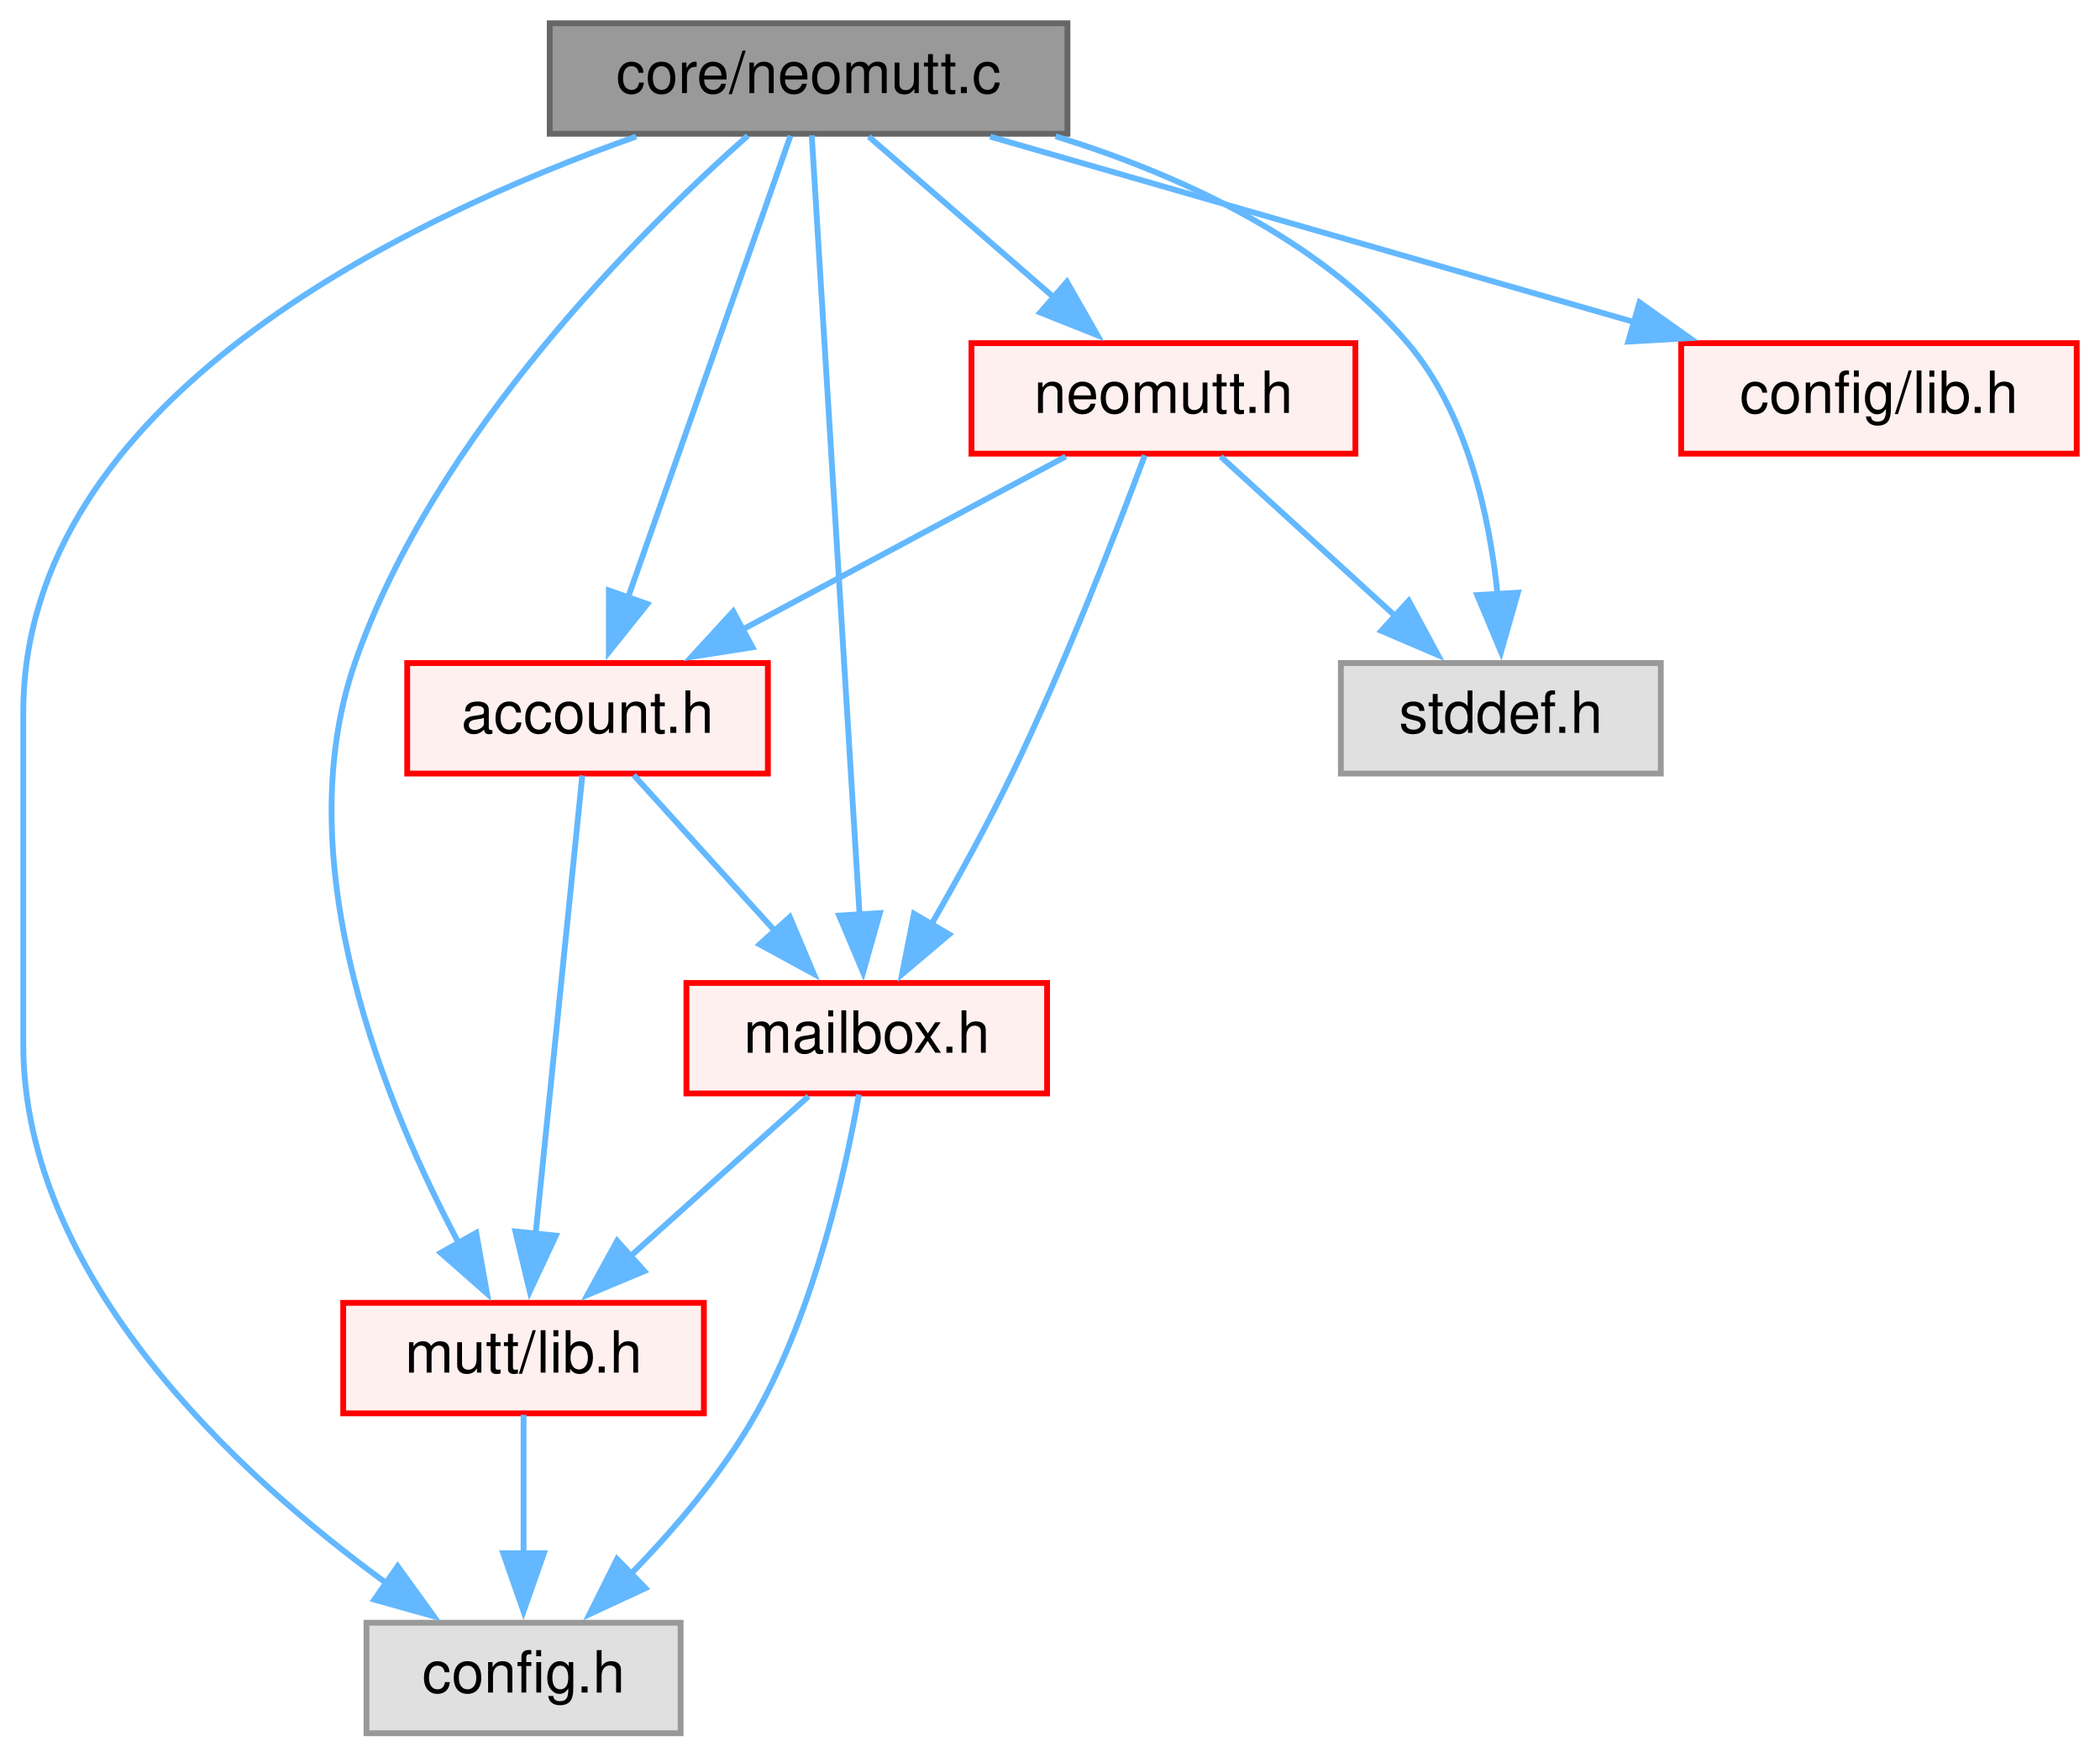
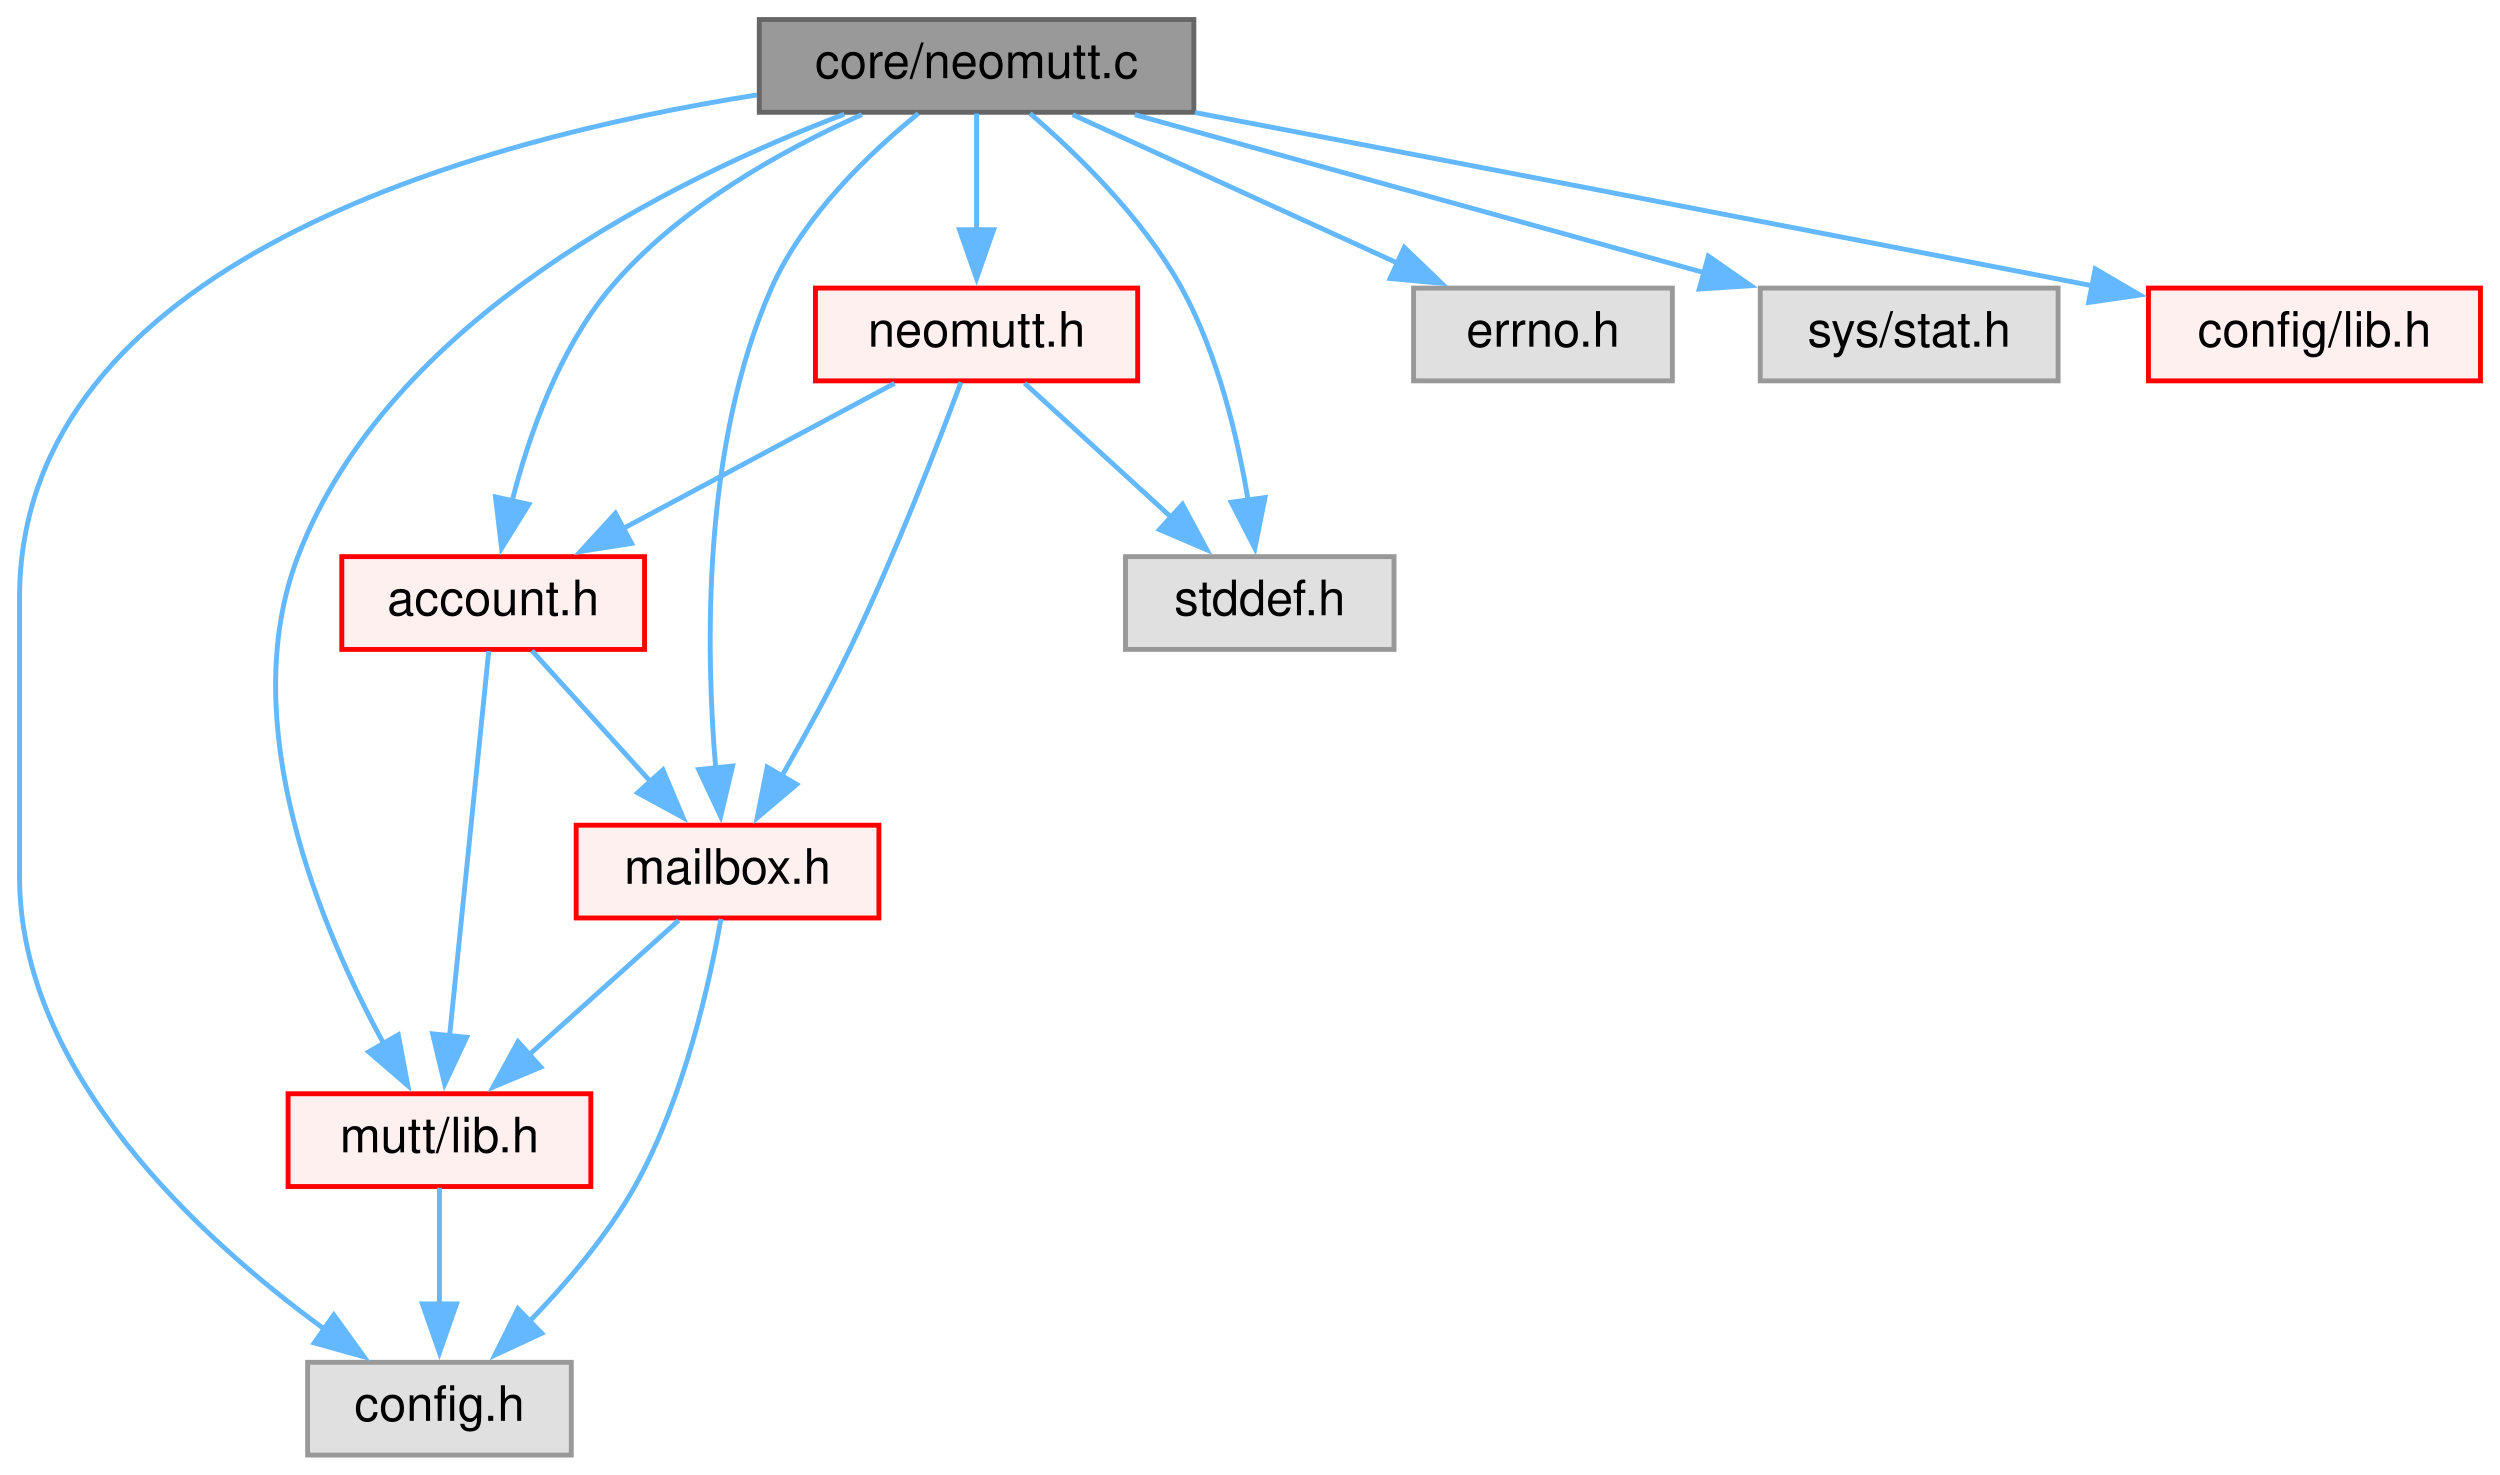
- <svg xmlns="http://www.w3.org/2000/svg" xmlns:xlink="http://www.w3.org/1999/xlink" width="361pt" height="302pt" viewBox="0.00 0.00 361.00 302.00">
+ <svg xmlns="http://www.w3.org/2000/svg" xmlns:xlink="http://www.w3.org/1999/xlink" width="512pt" height="302pt" viewBox="0.00 0.00 512.00 302.00">
  <g id="graph0" class="graph" transform="scale(1 1) rotate(0) translate(4 298)">
    <g id="node1" class="node">
      <g id="a_node1">
        <a xlink:title="Container for Accounts, Notifications.">
-           <polygon fill="#999999" stroke="#666666" points="179.5,-294 90.5,-294 90.5,-275 179.5,-275 179.5,-294" />
-           <text text-anchor="middle" x="135" y="-282" font-family="Helvetica,sans-Serif" font-size="10.00">core/neomutt.c</text>
+           <polygon fill="#999999" stroke="#666666" points="240.5,-294 151.5,-294 151.5,-275 240.5,-275 240.5,-294" />
+           <text text-anchor="middle" x="196" y="-282" font-family="Helvetica,sans-Serif" font-size="10.00">core/neomutt.c</text>
        </a>
      </g>
    </g>
    <g id="node2" class="node">
      <g id="a_node2">
        <a xlink:title=" ">
          <polygon fill="#e0e0e0" stroke="#999999" points="113,-19 59,-19 59,0 113,0 113,-19" />
          <text text-anchor="middle" x="86" y="-7" font-family="Helvetica,sans-Serif" font-size="10.00">config.h</text>
        </a>
      </g>
    </g>
    <g id="edge1" class="edge">
-       <path fill="none" stroke="#63b8ff" d="M105.37,-274.53C65.63,-260.45 0,-229.08 0,-175.5 0,-175.5 0,-175.5 0,-118.5 0,-78.3 36.92,-44.41 62.38,-25.83" />
+       <path fill="none" stroke="#63b8ff" d="M151.03,-278.56C93.17,-269.43 0,-244.07 0,-175.5 0,-175.5 0,-175.5 0,-118.5 0,-78.3 36.92,-44.41 62.38,-25.83" />
      <polygon fill="#63b8ff" stroke="#63b8ff" points="64.36,-28.71 70.56,-20.12 60.35,-22.97 64.36,-28.71" />
    </g>
    <g id="node3" class="node">
      <g id="a_node3">
        <a xlink:title=" ">
          <polygon fill="#e0e0e0" stroke="#999999" points="281.5,-184 226.5,-184 226.5,-165 281.5,-165 281.5,-184" />
          <text text-anchor="middle" x="254" y="-172" font-family="Helvetica,sans-Serif" font-size="10.00">stddef.h</text>
        </a>
      </g>
    </g>
    <g id="edge2" class="edge">
-       <path fill="none" stroke="#63b8ff" d="M177.46,-274.57C198.49,-268.06 222.6,-257.1 238,-239 248.26,-226.93 252.1,-209.19 253.46,-195.52" />
-       <polygon fill="#63b8ff" stroke="#63b8ff" points="256.93,-196.1 254.03,-185.91 249.94,-195.68 256.93,-196.1" />
+       <path fill="none" stroke="#63b8ff" d="M206.94,-274.77C216.53,-266.53 230.13,-253.34 238,-239 245.46,-225.4 249.51,-208.27 251.67,-195.22" />
+       <polygon fill="#63b8ff" stroke="#63b8ff" points="255.08,-196.11 253,-185.72 248.15,-195.14 255.08,-196.11" />
    </g>
    <g id="node4" class="node">
      <g id="a_node4">
+         <a xlink:title=" ">
+           <polygon fill="#e0e0e0" stroke="#999999" points="338.5,-239 285.5,-239 285.5,-220 338.5,-220 338.5,-239" />
+           <text text-anchor="middle" x="312" y="-227" font-family="Helvetica,sans-Serif" font-size="10.00">errno.h</text>
+         </a>
+       </g>
+     </g>
+     <g id="edge3" class="edge">
+       <path fill="none" stroke="#63b8ff" d="M215.68,-274.51C233.95,-266.16 261.41,-253.61 282.35,-244.05" />
+       <polygon fill="#63b8ff" stroke="#63b8ff" points="283.6,-247.33 291.24,-239.99 280.69,-240.96 283.6,-247.33" />
+     </g>
+     <g id="node5" class="node">
+       <g id="a_node5">
+         <a xlink:title=" ">
+           <polygon fill="#e0e0e0" stroke="#999999" points="417.5,-239 356.5,-239 356.5,-220 417.5,-220 417.5,-239" />
+           <text text-anchor="middle" x="387" y="-227" font-family="Helvetica,sans-Serif" font-size="10.00">sys/stat.h</text>
+         </a>
+       </g>
+     </g>
+     <g id="edge4" class="edge">
+       <path fill="none" stroke="#63b8ff" d="M228.4,-274.51C260.57,-265.58 310.04,-251.86 345.17,-242.11" />
+       <polygon fill="#63b8ff" stroke="#63b8ff" points="345.87,-245.55 354.57,-239.5 344,-238.8 345.87,-245.55" />
+     </g>
+     <g id="node6" class="node">
+       <g id="a_node6">
        <a xlink:href="mutt_2lib_8h.html" target="_top" xlink:title="Convenience wrapper for the library headers.">
          <polygon fill="#fff0f0" stroke="red" points="117,-74 55,-74 55,-55 117,-55 117,-74" />
          <text text-anchor="middle" x="86" y="-62" font-family="Helvetica,sans-Serif" font-size="10.00">mutt/lib.h</text>
        </a>
      </g>
    </g>
-     <g id="edge3" class="edge">
-       <path fill="none" stroke="#63b8ff" d="M124.55,-274.68C106.6,-258.76 70.54,-223.21 57,-184 45.07,-149.43 62.42,-107.59 74.99,-84.01" />
-       <polygon fill="#63b8ff" stroke="#63b8ff" points="77.86,-86.03 79.72,-75.6 71.76,-82.6 77.86,-86.03" />
+     <g id="edge5" class="edge">
+       <path fill="none" stroke="#63b8ff" d="M168.91,-274.61C133.98,-261.37 75.54,-232.67 57,-184 43.98,-149.83 61.72,-107.85 74.64,-84.14" />
+       <polygon fill="#63b8ff" stroke="#63b8ff" points="77.57,-86.07 79.52,-75.66 71.5,-82.58 77.57,-86.07" />
    </g>
-     <g id="node5" class="node">
-       <g id="a_node5">
+     <g id="node7" class="node">
+       <g id="a_node7">
        <a xlink:href="config_2lib_8h.html" target="_top" xlink:title="Convenience wrapper for the config headers.">
-           <polygon fill="#fff0f0" stroke="red" points="353,-239 285,-239 285,-220 353,-220 353,-239" />
-           <text text-anchor="middle" x="319" y="-227" font-family="Helvetica,sans-Serif" font-size="10.00">config/lib.h</text>
+           <polygon fill="#fff0f0" stroke="red" points="504,-239 436,-239 436,-220 504,-220 504,-239" />
+           <text text-anchor="middle" x="470" y="-227" font-family="Helvetica,sans-Serif" font-size="10.00">config/lib.h</text>
        </a>
      </g>
    </g>
-     <g id="edge5" class="edge">
-       <path fill="none" stroke="#63b8ff" d="M166.21,-274.51C196.7,-265.73 243.32,-252.3 277.04,-242.59" />
-       <polygon fill="#63b8ff" stroke="#63b8ff" points="277.85,-246 286.49,-239.87 275.91,-239.27 277.85,-246" />
+     <g id="edge7" class="edge">
+       <path fill="none" stroke="#63b8ff" d="M240.73,-274.95C284.91,-266.49 354.72,-253.08 424.53,-239.47" />
+       <polygon fill="#63b8ff" stroke="#63b8ff" points="425.11,-242.93 434.25,-237.58 423.76,-236.06 425.11,-242.93" />
    </g>
-     <g id="node6" class="node">
-       <g id="a_node6">
+     <g id="node8" class="node">
+       <g id="a_node8">
        <a xlink:href="neomutt_8h.html" target="_top" xlink:title="Container for Accounts, Notifications.">
          <polygon fill="#fff0f0" stroke="red" points="229,-239 163,-239 163,-220 229,-220 229,-239" />
          <text text-anchor="middle" x="196" y="-227" font-family="Helvetica,sans-Serif" font-size="10.00">neomutt.h</text>
        </a>
      </g>
    </g>
-     <g id="edge6" class="edge">
-       <path fill="none" stroke="#63b8ff" d="M145.35,-274.51C154.08,-266.93 166.79,-255.88 177.3,-246.75" />
-       <polygon fill="#63b8ff" stroke="#63b8ff" points="179.41,-249.55 184.66,-240.35 174.82,-244.27 179.41,-249.55" />
+     <g id="edge8" class="edge">
+       <path fill="none" stroke="#63b8ff" d="M196,-274.75C196,-268.27 196,-259.16 196,-250.9" />
+       <polygon fill="#63b8ff" stroke="#63b8ff" points="199.5,-250.96 196,-240.96 192.5,-250.96 199.5,-250.96" />
    </g>
-     <g id="node7" class="node">
-       <g id="a_node7">
+     <g id="node9" class="node">
+       <g id="a_node9">
        <a xlink:href="core_2account_8h.html" target="_top" xlink:title="A group of associated Mailboxes.">
          <polygon fill="#fff0f0" stroke="red" points="128,-184 66,-184 66,-165 128,-165 128,-184" />
          <text text-anchor="middle" x="97" y="-172" font-family="Helvetica,sans-Serif" font-size="10.00">account.h</text>
        </a>
      </g>
    </g>
-     <g id="edge14" class="edge">
-       <path fill="none" stroke="#63b8ff" d="M131.89,-274.66C125.82,-257.42 112.27,-218.9 103.96,-195.27" />
-       <polygon fill="#63b8ff" stroke="#63b8ff" points="107.28,-194.16 100.66,-185.89 100.67,-196.48 107.28,-194.16" />
+     <g id="edge16" class="edge">
+       <path fill="none" stroke="#63b8ff" d="M172.5,-274.53C156.08,-267.19 134.73,-255.35 121,-239 110.44,-226.42 104.27,-208.72 100.83,-195.2" />
+       <polygon fill="#63b8ff" stroke="#63b8ff" points="104.31,-194.72 98.73,-185.71 97.47,-196.23 104.31,-194.72" />
    </g>
-     <g id="node8" class="node">
-       <g id="a_node8">
+     <g id="node10" class="node">
+       <g id="a_node10">
        <a xlink:href="core_2mailbox_8h.html" target="_top" xlink:title="Representation of a mailbox.">
          <polygon fill="#fff0f0" stroke="red" points="176,-129 114,-129 114,-110 176,-110 176,-129" />
          <text text-anchor="middle" x="145" y="-117" font-family="Helvetica,sans-Serif" font-size="10.00">mailbox.h</text>
        </a>
      </g>
    </g>
-     <g id="edge15" class="edge">
-       <path fill="none" stroke="#63b8ff" d="M135.54,-274.74C137.08,-249.53 141.57,-176.36 143.77,-140.62" />
-       <polygon fill="#63b8ff" stroke="#63b8ff" points="147.25,-141.01 144.37,-130.82 140.26,-140.58 147.25,-141.01" />
+     <g id="edge17" class="edge">
+       <path fill="none" stroke="#63b8ff" d="M184.07,-274.75C174.11,-266.69 160.53,-253.77 154,-239 139.79,-206.85 140.51,-165 142.58,-140.61" />
+       <polygon fill="#63b8ff" stroke="#63b8ff" points="146.04,-141.12 143.59,-130.81 139.08,-140.4 146.04,-141.12" />
    </g>
-     <g id="edge4" class="edge">
+     <g id="edge6" class="edge">
      <path fill="none" stroke="#63b8ff" d="M86,-54.75C86,-48.27 86,-39.16 86,-30.9" />
      <polygon fill="#63b8ff" stroke="#63b8ff" points="89.5,-30.96 86,-20.96 82.5,-30.96 89.5,-30.96" />
    </g>
-     <g id="edge7" class="edge">
+     <g id="edge9" class="edge">
      <path fill="none" stroke="#63b8ff" d="M205.84,-219.51C214.05,-212 225.98,-201.1 235.91,-192.03" />
      <polygon fill="#63b8ff" stroke="#63b8ff" points="238.17,-194.71 243.19,-185.38 233.45,-189.54 238.17,-194.71" />
    </g>
-     <g id="edge8" class="edge">
+     <g id="edge10" class="edge">
      <path fill="none" stroke="#63b8ff" d="M179.21,-219.51C163.9,-211.31 141.03,-199.07 123.3,-189.58" />
      <polygon fill="#63b8ff" stroke="#63b8ff" points="125.35,-186.71 114.88,-185.07 122.04,-192.88 125.35,-186.71" />
    </g>
-     <g id="edge13" class="edge">
+     <g id="edge15" class="edge">
      <path fill="none" stroke="#63b8ff" d="M192.8,-219.72C188.19,-207.33 179.23,-184.09 170,-165 165.81,-156.32 160.66,-146.99 156.14,-139.12" />
      <polygon fill="#63b8ff" stroke="#63b8ff" points="159.16,-137.35 151.07,-130.5 153.12,-140.9 159.16,-137.35" />
    </g>
-     <g id="edge9" class="edge">
+     <g id="edge11" class="edge">
      <path fill="none" stroke="#63b8ff" d="M96.1,-164.66C94.35,-147.5 90.46,-109.26 88.05,-85.6" />
      <polygon fill="#63b8ff" stroke="#63b8ff" points="91.56,-85.56 87.07,-75.97 84.6,-86.27 91.56,-85.56" />
    </g>
-     <g id="edge10" class="edge">
+     <g id="edge12" class="edge">
      <path fill="none" stroke="#63b8ff" d="M104.93,-164.75C111.56,-157.43 121.22,-146.76 129.39,-137.74" />
      <polygon fill="#63b8ff" stroke="#63b8ff" points="131.77,-140.33 135.89,-130.56 126.58,-135.63 131.77,-140.33" />
    </g>
-     <g id="edge11" class="edge">
+     <g id="edge13" class="edge">
      <path fill="none" stroke="#63b8ff" d="M143.65,-109.81C141.41,-97.12 136.14,-73.06 126,-55 120.31,-44.86 111.95,-35.09 104.35,-27.29" />
      <polygon fill="#63b8ff" stroke="#63b8ff" points="106.95,-24.94 97.35,-20.48 102.07,-29.96 106.95,-24.94" />
    </g>
-     <g id="edge12" class="edge">
+     <g id="edge14" class="edge">
      <path fill="none" stroke="#63b8ff" d="M134.99,-109.51C126.63,-102 114.5,-91.1 104.4,-82.03" />
      <polygon fill="#63b8ff" stroke="#63b8ff" points="106.76,-79.45 96.99,-75.37 102.09,-84.66 106.76,-79.45" />
    </g>
  </g>
</svg>
